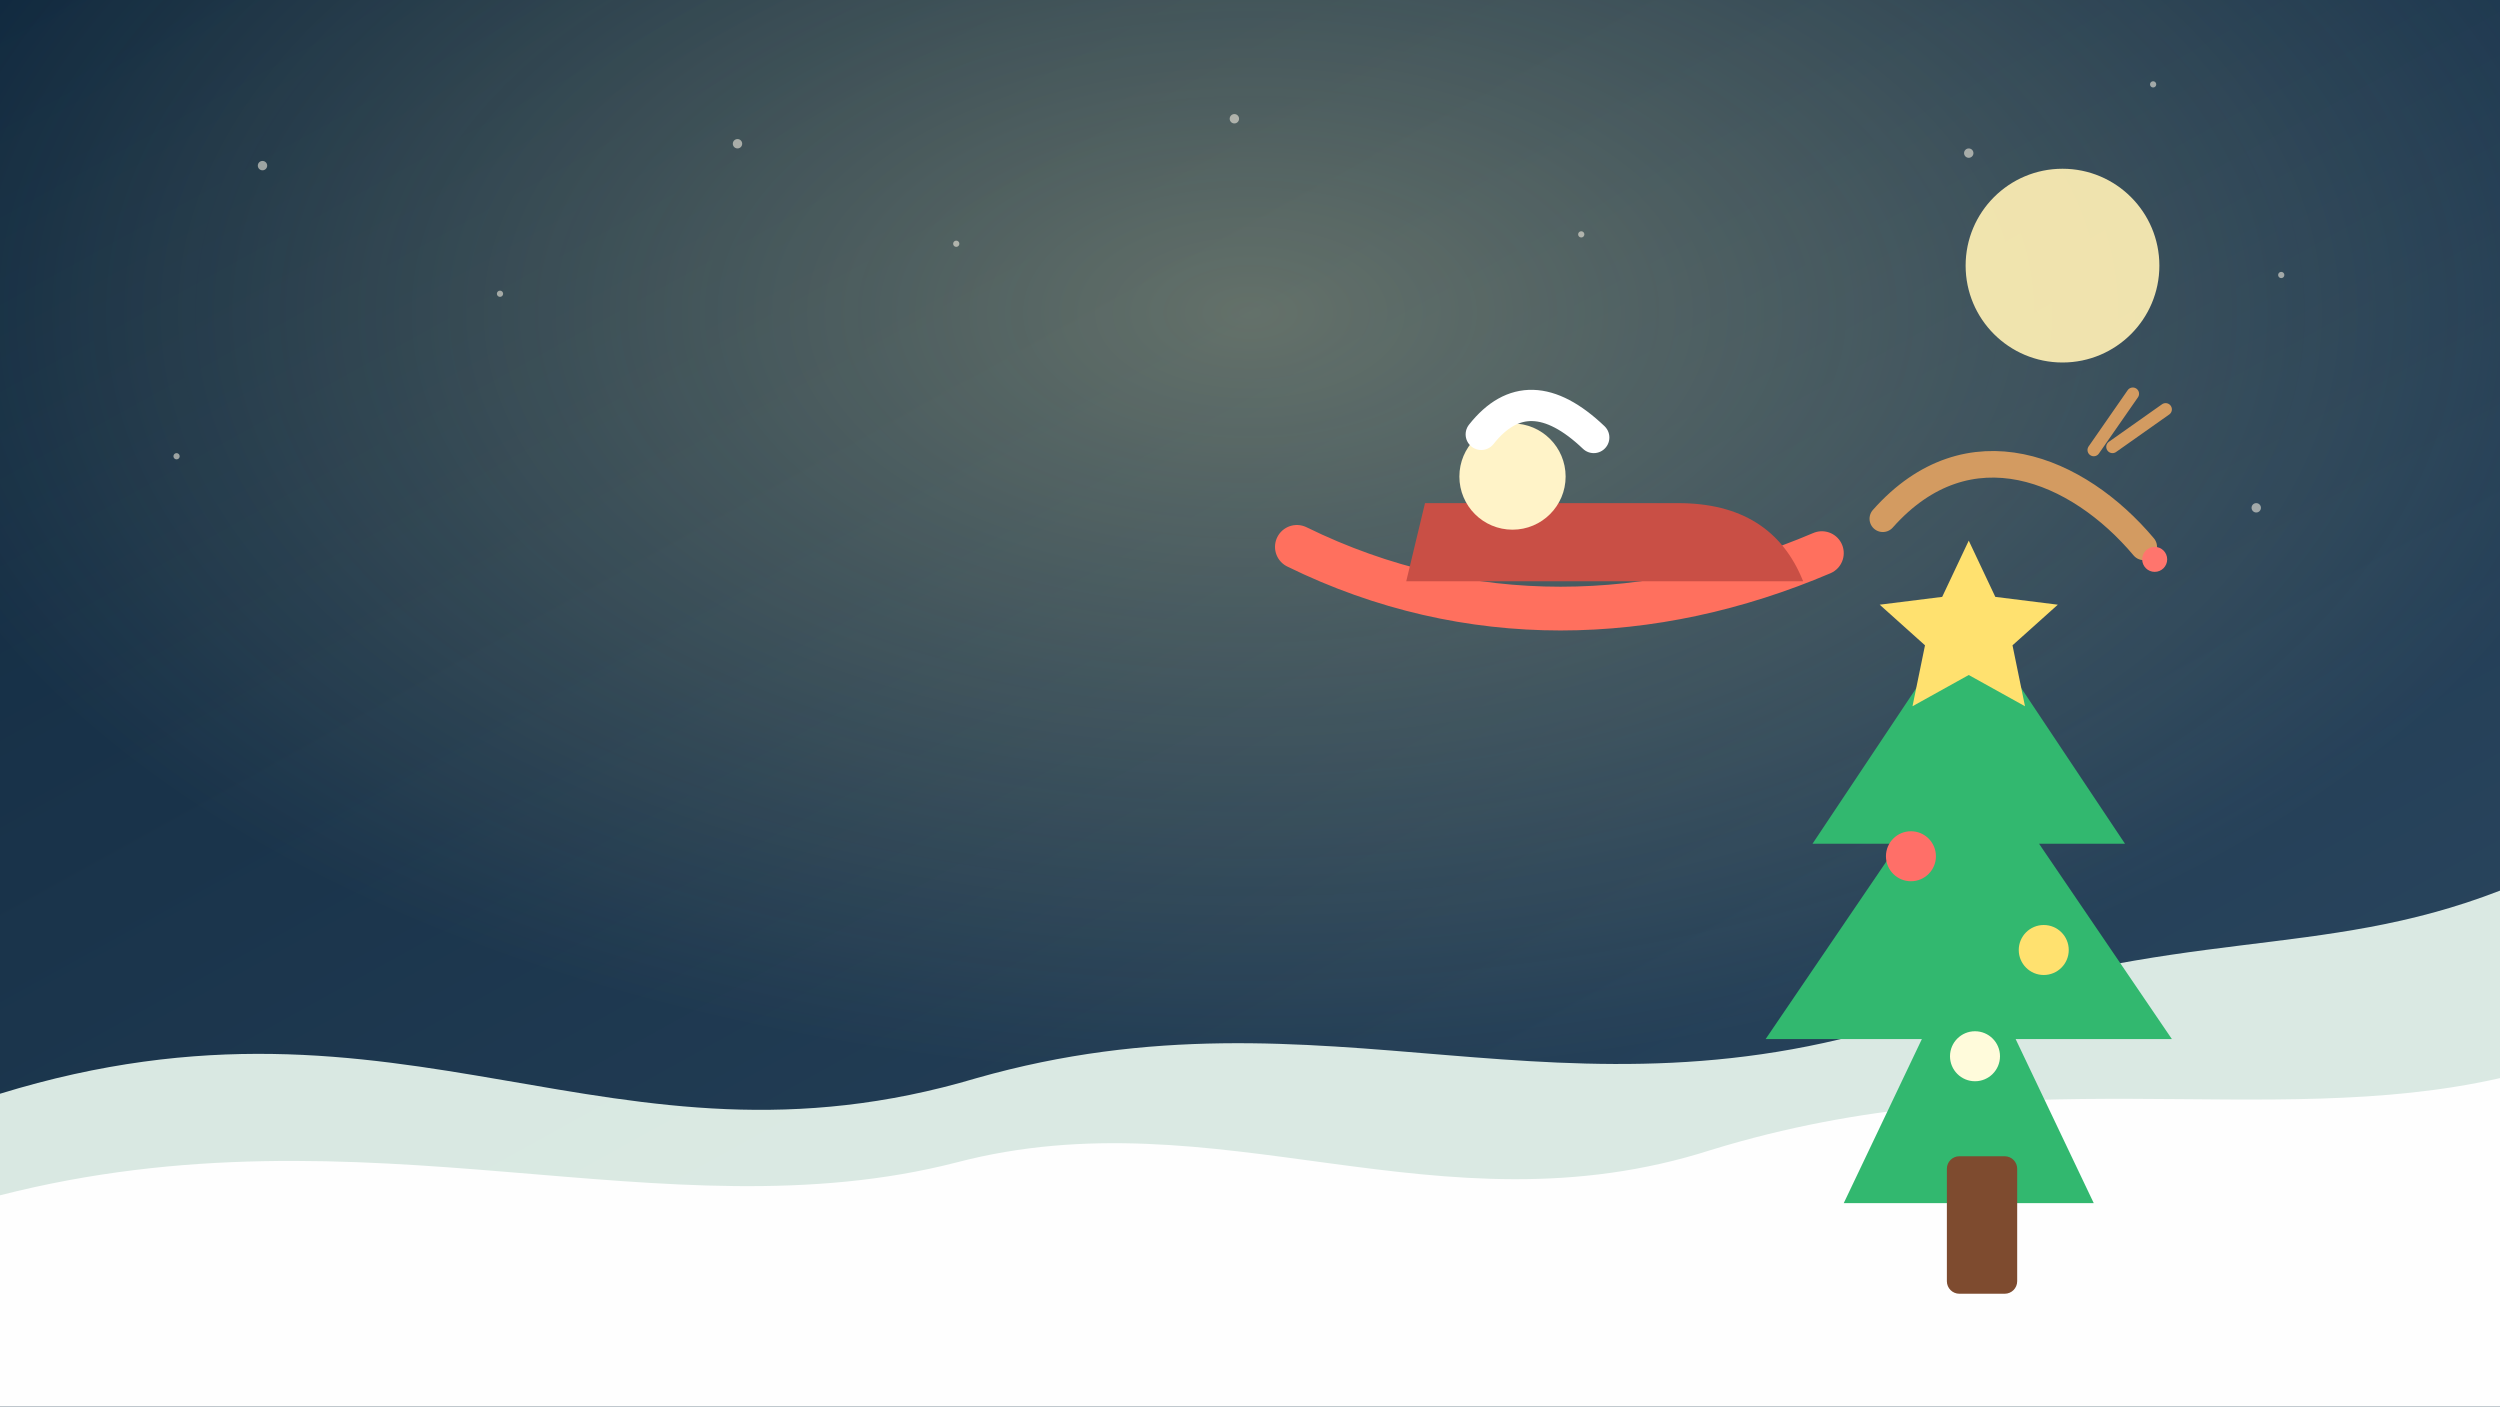
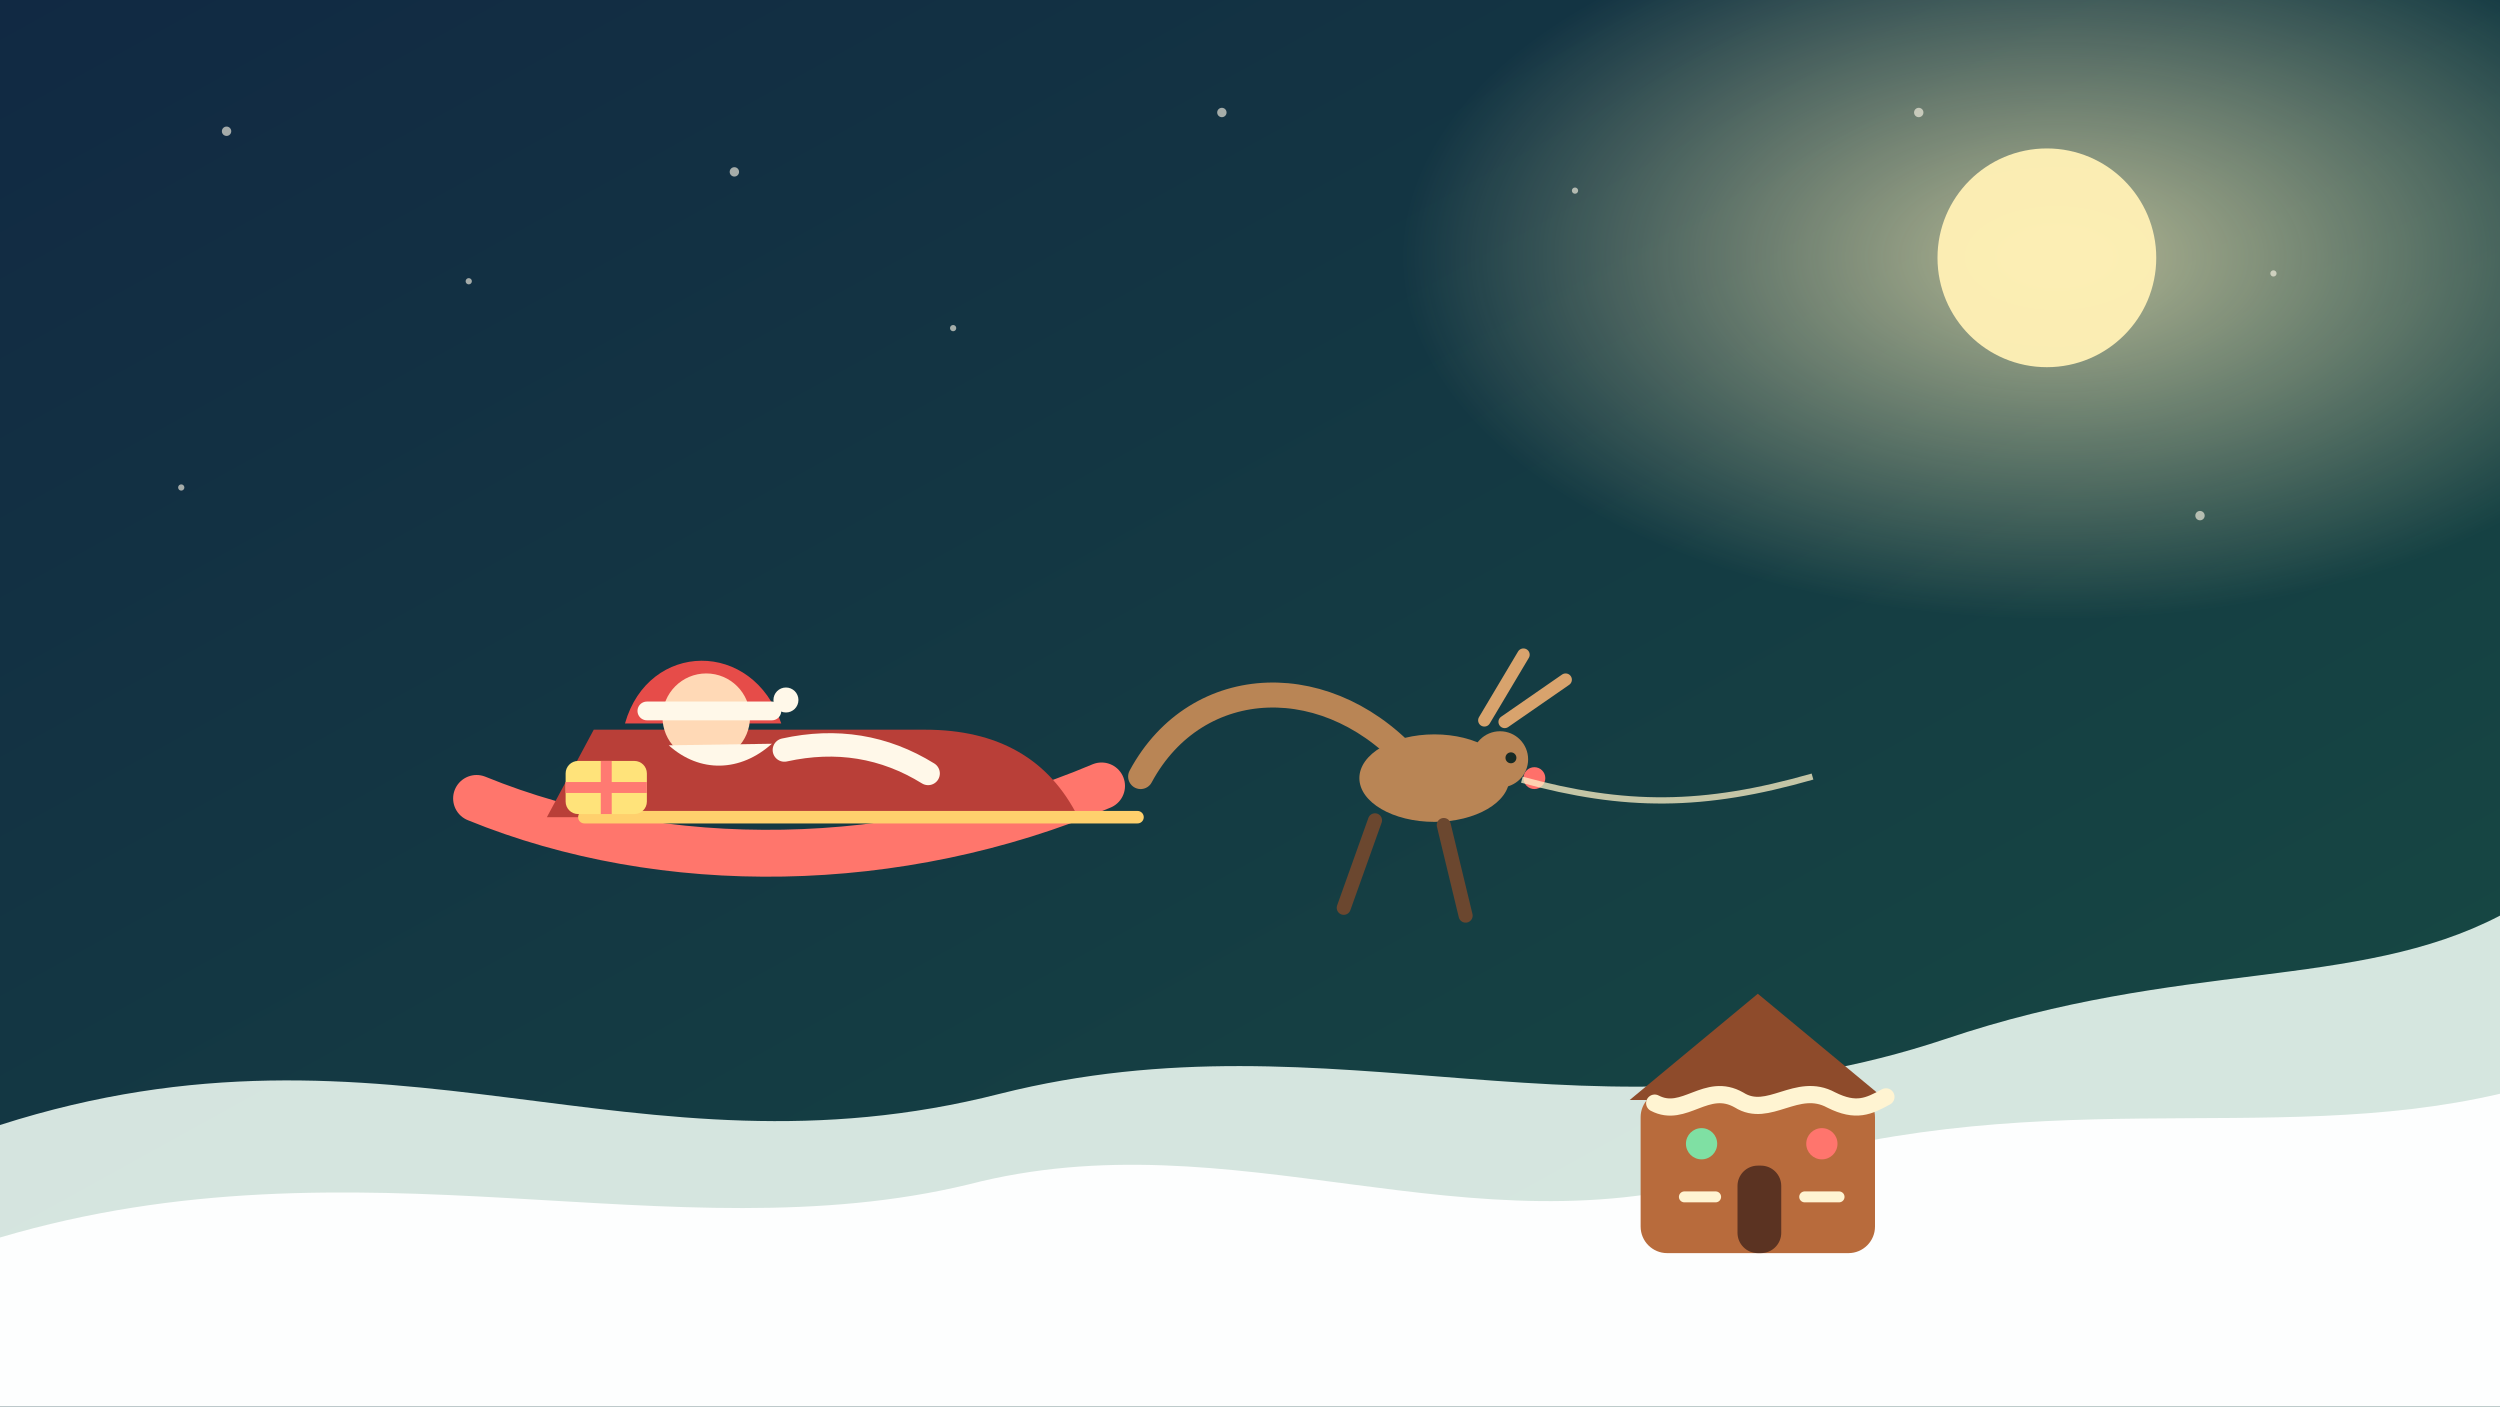
<svg xmlns="http://www.w3.org/2000/svg" viewBox="0 0 1600 900" preserveAspectRatio="xMidYMid slice">
  <defs>
    <linearGradient id="sky" x1="0" y1="0" x2="1" y2="1">
-       <stop offset="0" stop-color="#10293f" />
-       <stop offset="1" stop-color="#2d4962" />
+       <stop offset="0" stop-color="#112943" />
+       <stop offset="1" stop-color="#174c43" />
    </linearGradient>
-     <radialGradient id="glow" cx="50%" cy="22%" r="55%">
-       <stop offset="0" stop-color="#fff1aa" stop-opacity=".32" />
-       <stop offset="1" stop-color="#fff1aa" stop-opacity="0" />
+     <radialGradient id="moonGlow" cx="82%" cy="18%" r="26%">
+       <stop offset="0" stop-color="#fff2ba" stop-opacity=".68" />
+       <stop offset="1" stop-color="#fff2ba" stop-opacity="0" />
    </radialGradient>
-     <filter id="soft">
-       <feGaussianBlur stdDeviation="10" />
-     </filter>
  </defs>
  <rect width="1600" height="900" fill="url(#sky)" />
-   <rect width="1600" height="900" fill="url(#glow)" />
-   <g opacity=".55" fill="#fff8e9">
-     <circle cx="168" cy="106" r="3" />
-     <circle cx="320" cy="188" r="2" />
-     <circle cx="472" cy="92" r="3" />
-     <circle cx="612" cy="156" r="2" />
-     <circle cx="790" cy="76" r="3" />
-     <circle cx="1012" cy="150" r="2" />
-     <circle cx="1260" cy="98" r="3" />
-     <circle cx="1460" cy="176" r="2" />
-     <circle cx="1378" cy="54" r="2" />
-     <circle cx="113" cy="292" r="2" />
-     <circle cx="1444" cy="325" r="3" />
+   <rect width="1600" height="900" fill="url(#moonGlow)" />
+   <circle cx="1310" cy="165" r="70" fill="#fff0b5" opacity=".96" />
+   <g opacity=".62" fill="#fff8e9">
+     <circle cx="145" cy="84" r="3" />
+     <circle cx="300" cy="180" r="2" />
+     <circle cx="470" cy="110" r="3" />
+     <circle cx="610" cy="210" r="2" />
+     <circle cx="782" cy="72" r="3" />
+     <circle cx="1008" cy="122" r="2" />
+     <circle cx="1228" cy="72" r="3" />
+     <circle cx="1455" cy="175" r="2" />
+     <circle cx="116" cy="312" r="2" />
+     <circle cx="1408" cy="330" r="3" />
  </g>
-   <circle cx="1320" cy="170" r="62" fill="#fff0b5" opacity=".92" />
-   <path d="M0 700 C260 620 390 760 625 690 C850 626 1000 728 1230 650 C1396 592 1484 615 1600 570 L1600 900 L0 900 Z" fill="#e9f7ef" opacity=".92" />
-   <path d="M0 765 C235 705 425 792 612 744 C780 700 920 792 1095 736 C1290 676 1450 724 1600 690 L1600 900 L0 900 Z" fill="#ffffff" opacity=".96" />
-   <g transform="translate(820 250)">
-     <path d="M10 100 C120 154 238 150 346 104" stroke="#ff705e" stroke-width="28" stroke-linecap="round" fill="none" />
-     <path d="M92 72 H254 Q314 72 334 122 H80 Z" fill="#c94f45" />
-     <circle cx="148" cy="55" r="34" fill="#fff3c8" />
-     <path d="M128 28 Q158 -10 200 30" stroke="#fff" stroke-width="20" fill="none" stroke-linecap="round" />
-     <path d="M385 82 C440 20 510 50 552 100" stroke="#d39b61" stroke-width="17" fill="none" stroke-linecap="round" />
-     <path d="M520 38 l25 -36 m-13 34 l34 -24" stroke="#d39b61" stroke-width="8" stroke-linecap="round" />
-     <circle cx="559" cy="108" r="8" fill="#ff756d" />
+   <path d="M0 720 C250 640 405 760 640 700 C855 646 1020 740 1245 665 C1396 614 1508 634 1600 586 L1600 900 L0 900 Z" fill="#eaf7f0" opacity=".9" />
+   <path d="M0 792 C230 724 430 804 620 758 C790 714 940 804 1110 752 C1300 690 1450 735 1600 700 L1600 900 L0 900 Z" fill="#fff" opacity=".96" />
+   <g transform="translate(250 375)">
+     <path d="M55 136 C175 185 325 183 455 128" stroke="#ff766c" stroke-width="30" stroke-linecap="round" fill="none" />
+     <path d="M130 92 H342 Q412 92 440 148 H100 Z" fill="#b93f38" />
+     <path d="M124 148 H478" stroke="#ffd06d" stroke-width="8" stroke-linecap="round" />
+     <path d="M150 88 C165 35 232 34 250 88" fill="#e64c49" />
+     <circle cx="202" cy="84" r="28" fill="#ffd9b6" />
+     <path d="M164 80 H244" stroke="#fff8e9" stroke-width="12" stroke-linecap="round" />
+     <circle cx="253" cy="73" r="8" fill="#fff8e9" />
+     <path d="M178 102 C198 120 224 119 244 101" fill="#fff8e9" />
+     <path d="M252 105 Q302 94 344 120" stroke="#fff8e9" stroke-width="15" stroke-linecap="round" fill="none" />
+     <rect x="112" y="112" width="52" height="34" rx="8" fill="#ffe37a" />
+     <path d="M138 112 v34 M112 129 h52" stroke="#ff7a72" stroke-width="7" />
  </g>
-   <g transform="translate(1120 390)">
-     <path d="M140 0 L40 150 H95 L10 275 H110 L60 380 H220 L170 275 H270 L185 150 H240 Z" fill="#32b86f" />
-     <rect x="126" y="350" width="45" height="88" rx="8" fill="#7e4b2f" />
-     <circle cx="103" cy="158" r="16" fill="#ff6f68" />
-     <circle cx="188" cy="218" r="16" fill="#ffe16f" />
-     <circle cx="144" cy="286" r="16" fill="#fffbdb" />
-     <path d="M140 -44 L157 -8 L197 -3 L168 23 L176 62 L140 42 L104 62 L112 23 L83 -3 L123 -8 Z" fill="#ffe16f" />
+   <g transform="translate(730 385)">
+     <path d="M0 112 C36 45 122 42 176 106" stroke="#b98555" stroke-width="16" fill="none" stroke-linecap="round" />
+     <ellipse cx="188" cy="113" rx="48" ry="28" fill="#b98555" />
+     <circle cx="230" cy="101" r="18" fill="#b98555" />
+     <circle cx="237" cy="100" r="3.5" fill="#162a25" />
+     <circle cx="252" cy="113" r="7" fill="#ff706a" />
+     <path d="M220 76 l25 -42 m-12 43 l39 -27" stroke="#d8a36d" stroke-width="8" stroke-linecap="round" />
+     <path d="M150 140 l-20 56 m64-53 l14 58" stroke="#6b472f" stroke-width="9" stroke-linecap="round" />
+     <path d="M244 114 C310 132 360 132 430 112" stroke="#fff1c7" stroke-width="4" opacity=".75" fill="none" />
+   </g>
+   <g transform="translate(1050 620)">
+     <rect x="0" y="78" width="150" height="104" rx="17" fill="#b86b3c" />
+     <path d="M-7 84 L75 16 L157 84 Z" fill="#8e4b2b" />
+     <path d="M9 86 C28 96 42 72 63 84 C82 96 100 72 122 84 C138 92 146 88 157 82" stroke="#fff4d2" stroke-width="11" fill="none" stroke-linecap="round" />
+     <rect x="62" y="126" width="28" height="56" rx="13" fill="#5b3322" />
+     <circle cx="39" cy="112" r="10" fill="#7fe0a3" />
+     <circle cx="116" cy="112" r="10" fill="#ff756d" />
+     <path d="M28 146 H48 M105 146 H127" stroke="#fff4d2" stroke-width="7" stroke-linecap="round" />
  </g>
</svg>
